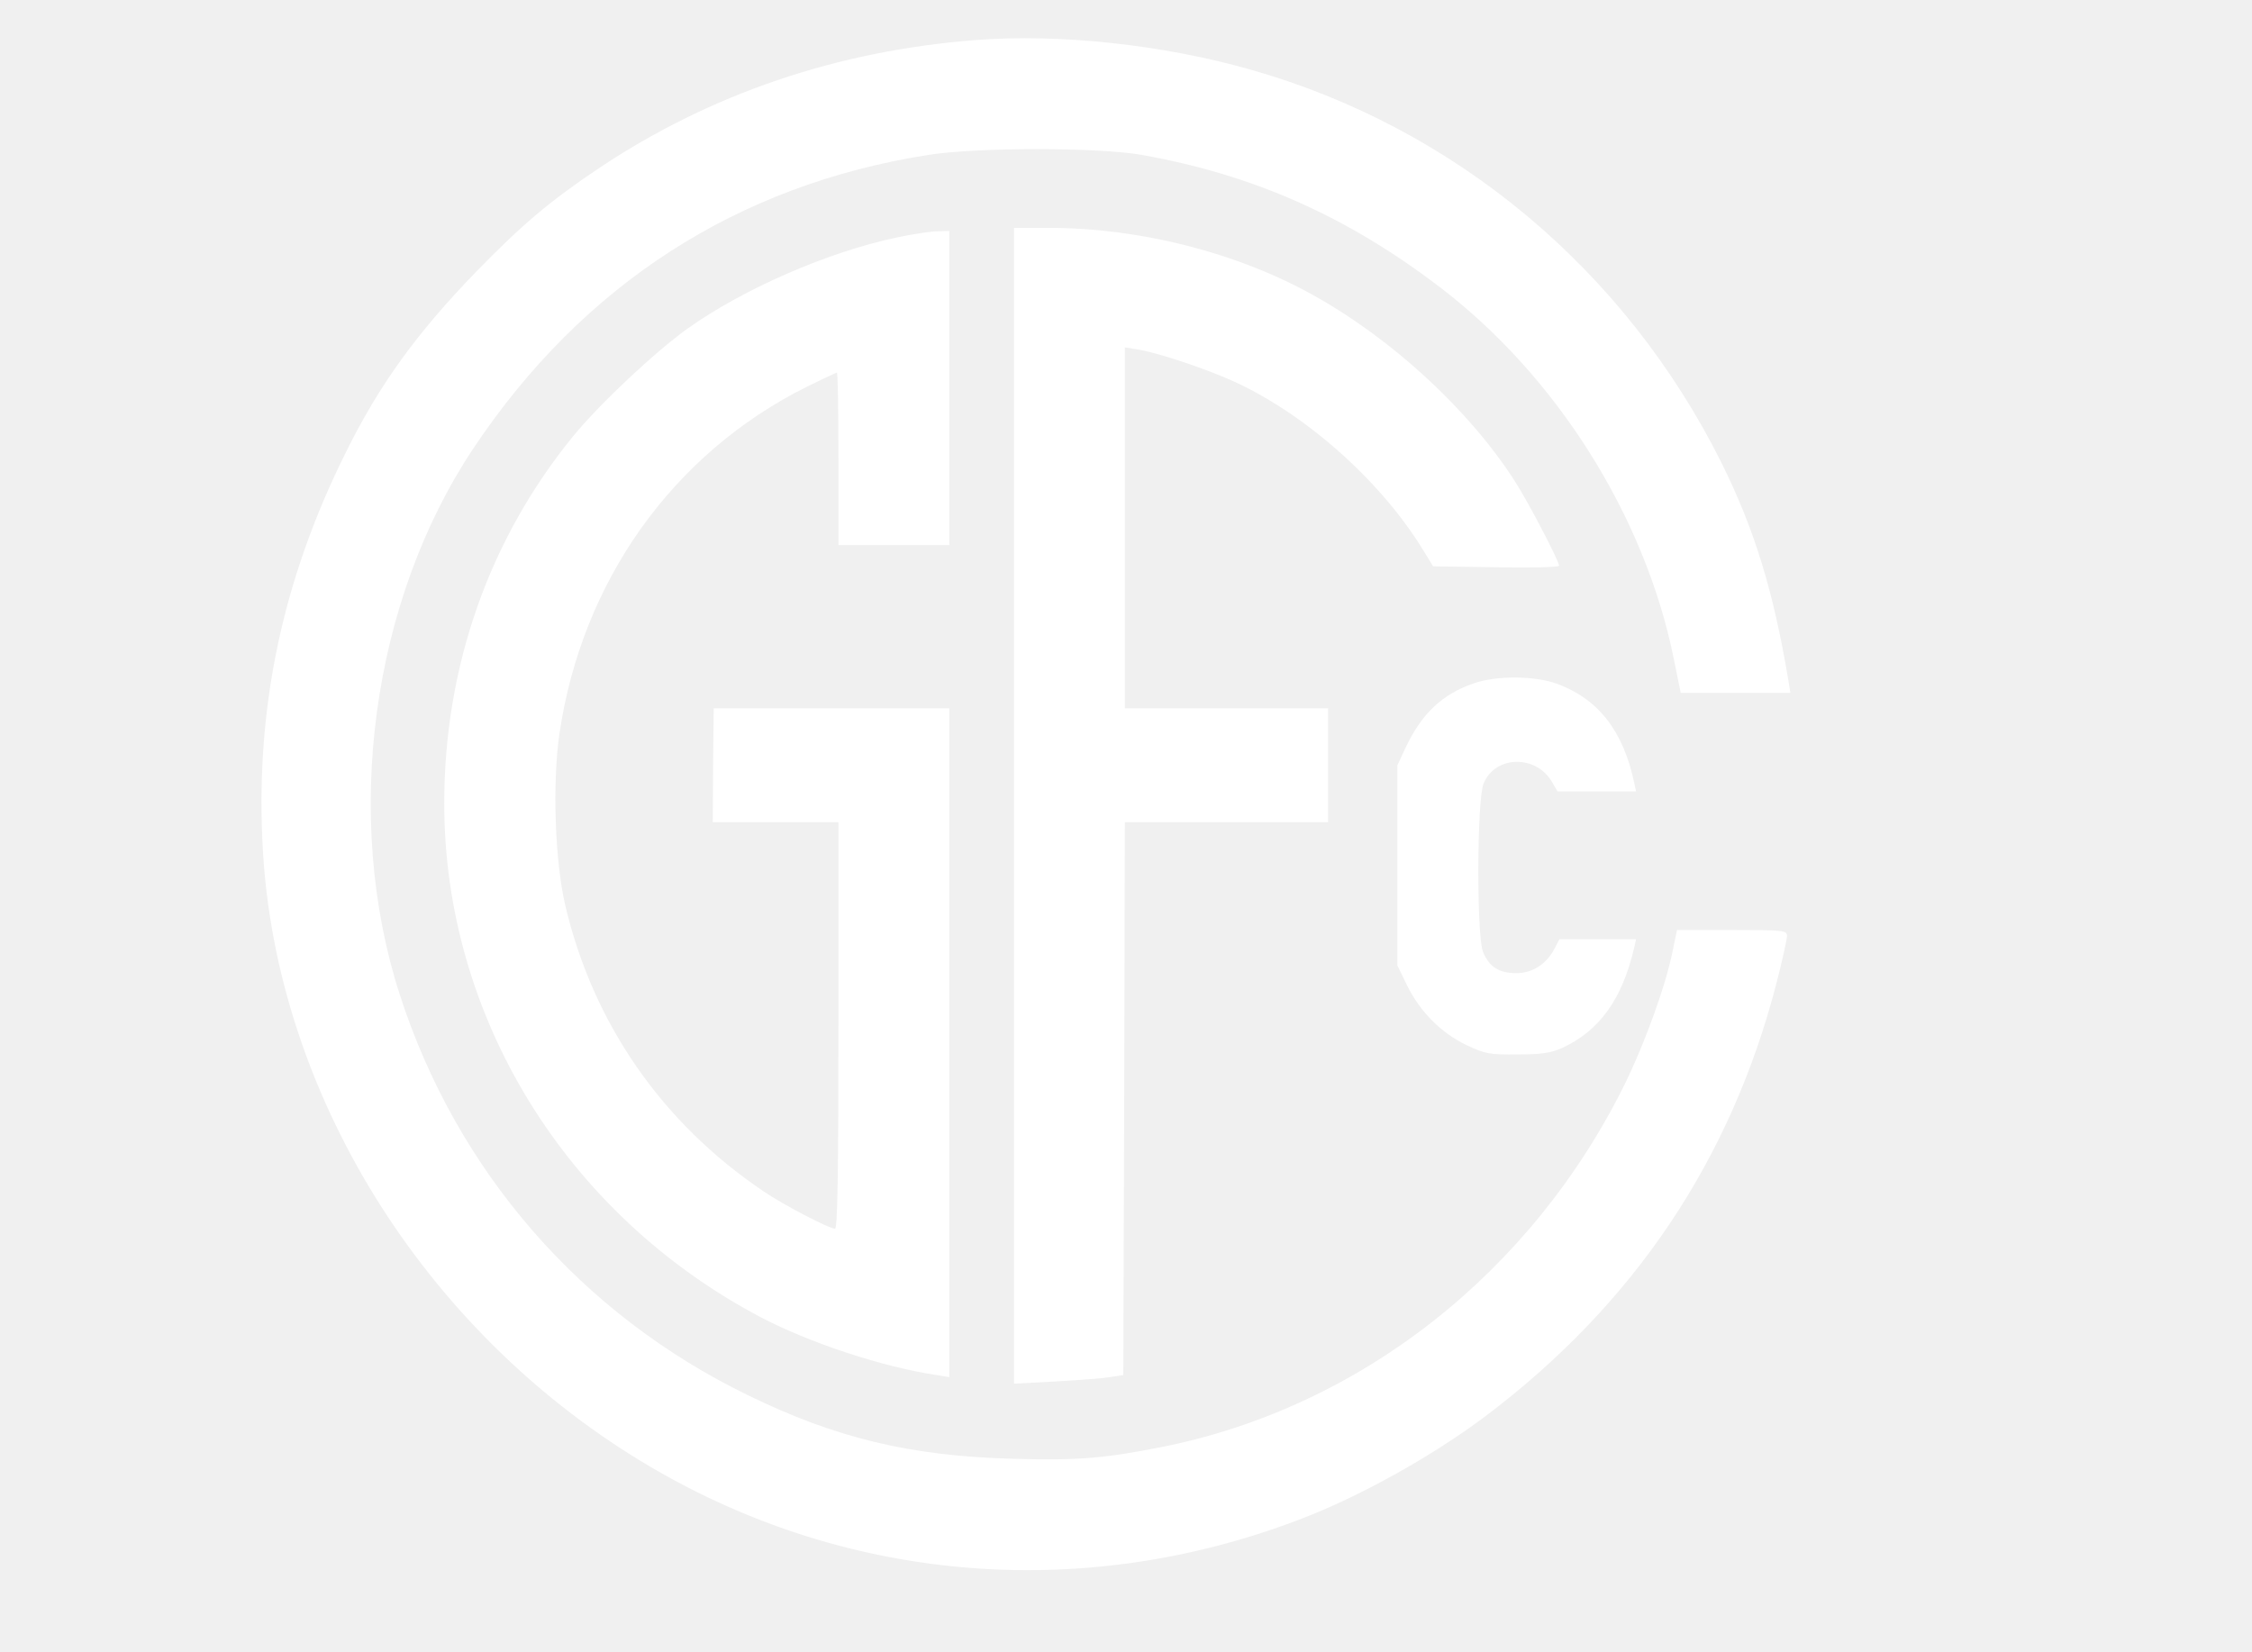
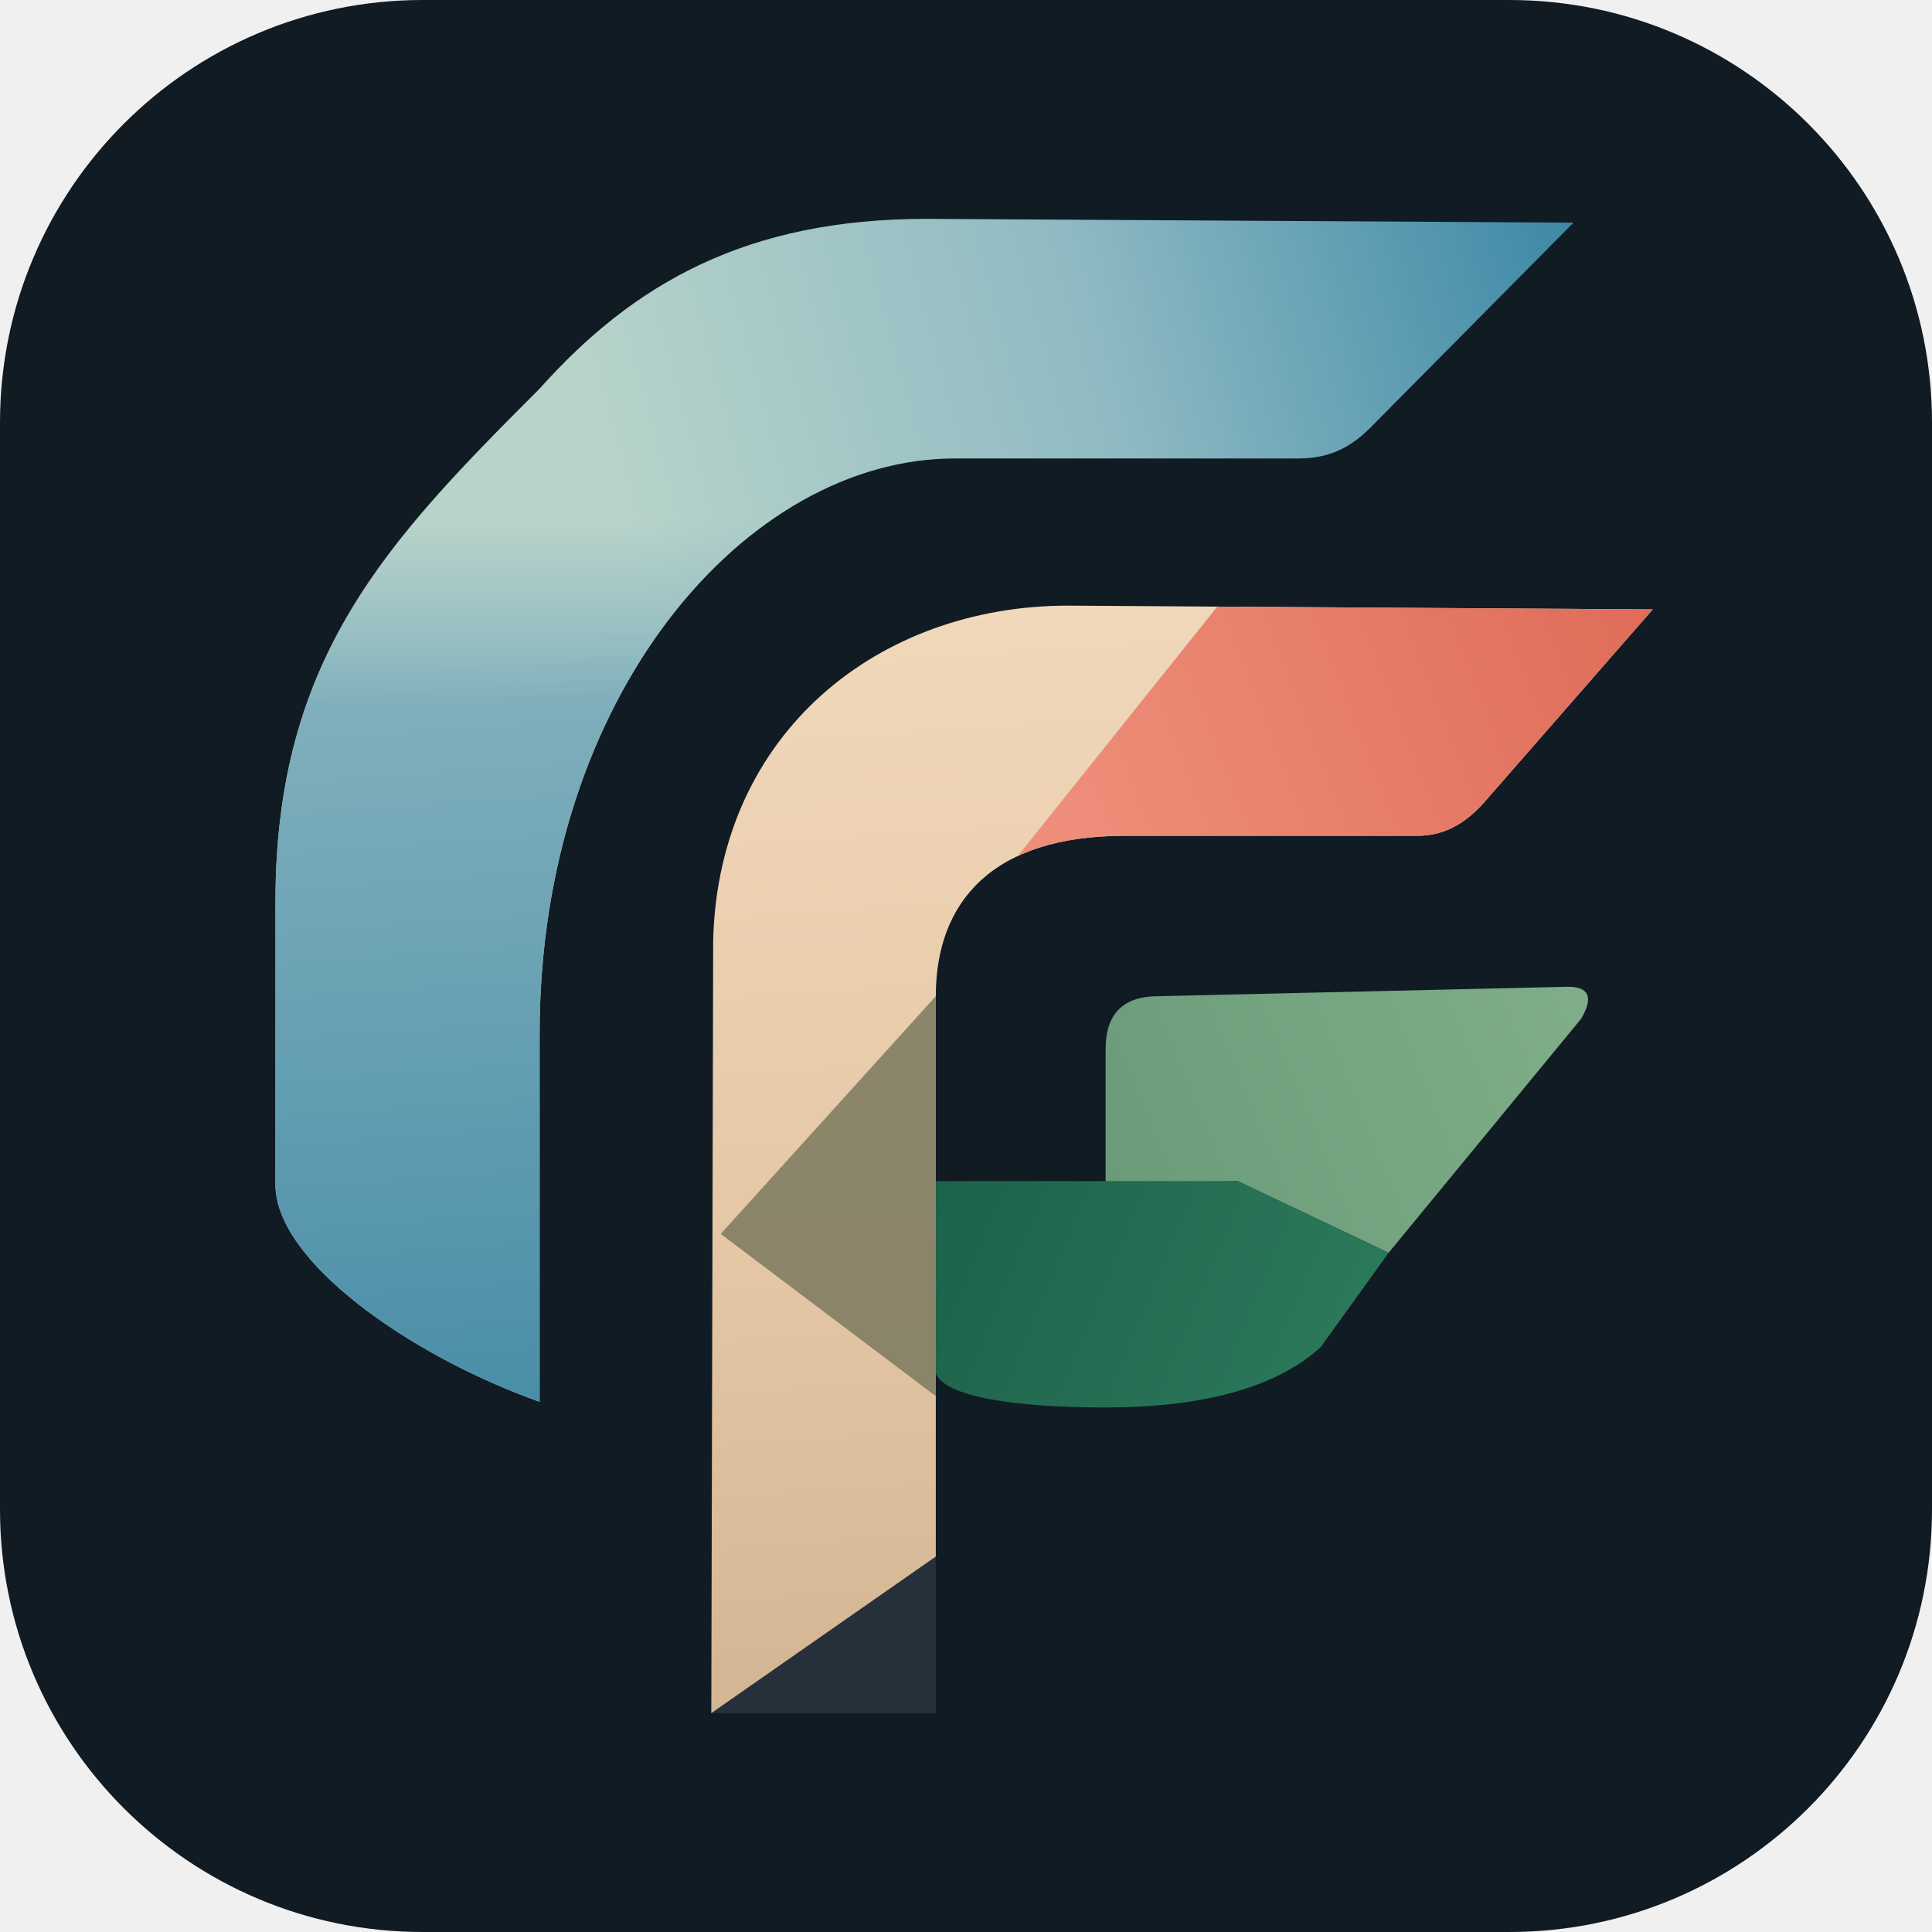
- <svg xmlns="http://www.w3.org/2000/svg" viewBox="0 0 1300 953.333" height="953.333" width="1300" xml:space="preserve" id="svg2" version="1.1">
-   <defs id="defs6" />
-   <g transform="matrix(1.333333,0,0,-1.333333,0,953.3333)" id="g10">
-     <g transform="matrix(1,0,0,-1,113.2084,714.9085)" id="g16">
-       <path id="path18" style="fill:#fff;fill-opacity:1;fill-rule:nonzero;stroke:none" d="m 309.258,17.242 c -60,4.667 -114.667,23.2 -162.933,55.333 -21.333,14.267 -33.467,24.533 -53.2,44.8 -25.867,26.667 -42,48.933 -56.4,78 -27.867,55.733 -39.6,112 -36.133,172.533 6,105.067 68.933,206.933 163.333,264.4 86.4,52.667 190,61.867 285.2,25.6 26.4,-10 57.867,-27.6 80.933,-44.933 64.267,-48.533 106.133,-110.933 125.867,-187.467 2.533,-9.733 4.533,-18.933 4.533,-20.267 0,-2.533 -1.067,-2.667 -23.867,-2.667 h -23.733 l -1.733,8.267 c -2.8,14.8 -11.867,39.867 -20.533,57.733 -40.4,82.267 -114.933,140.8 -200.933,157.867 -24.933,4.933 -36.533,5.867 -64.533,5.067 -44.133,-1.2 -76.533,-8.933 -114.667,-27.6 C 138.325,568.842 84.592,506.975 59.925,430.709 34.992,353.775 47.658,259.908 91.925,193.775 139.258,122.975 206.192,79.909 288.725,66.975 c 21.2,-3.333 73.467,-3.333 92.4,0 48,8.533 88.533,26.4 128.8,57.067 50.667,38.533 88.933,99.2 101.467,160.8 l 3.067,15.067 h 23.733 23.733 l -0.8,-5.067 C 654.592,255.775 646.458,229.242 632.058,200.175 590.192,116.442 516.592,55.109 428.192,30.042 c -38,-10.8 -82.533,-15.6 -118.933,-12.8 z" />
+ <svg xmlns="http://www.w3.org/2000/svg" viewBox="0 0 512 512" role="img" aria-label="GFC">
+   <defs>
+     <linearGradient id="tt" gradientUnits="userSpaceOnUse" x1="230" y1="230" x2="740" y2="90">
+       <stop offset="0" stop-color="#B7D3CA" />
+       <stop offset="0.5" stop-color="#8FBAC3" />
+       <stop offset="1" stop-color="#3C88A6" />
+     </linearGradient>
+     <linearGradient id="tl" gradientUnits="userSpaceOnUse" x1="120" y1="300" x2="150" y2="715">
+       <stop offset="0" stop-color="#86B3BE" />
+       <stop offset="1" stop-color="#4A8EA8" />
+     </linearGradient>
+     <linearGradient id="tf" gradientUnits="userSpaceOnUse" x1="0" y1="250" x2="0" y2="345">
+       <stop offset="0" stop-color="#fff" stop-opacity="0" />
+       <stop offset="1" stop-color="#fff" />
+     </linearGradient>
+     <mask id="tm" maskUnits="userSpaceOnUse" x="0" y="0" width="880" height="920">
+       <rect x="0" y="250" width="880" height="670" fill="url(#tf)" />
+     </mask>
+     <linearGradient id="cr" gradientUnits="userSpaceOnUse" x1="300" y1="300" x2="340" y2="880">
+       <stop offset="0" stop-color="#F1D8BB" />
+       <stop offset="0.6" stop-color="#E4C6A4" />
+       <stop offset="1" stop-color="#D2B592" />
+     </linearGradient>
+     <linearGradient id="co" gradientUnits="userSpaceOnUse" x1="470" y1="415" x2="780" y2="295">
+       <stop offset="0" stop-color="#EE8E7A" />
+       <stop offset="1" stop-color="#DF6C59" />
+     </linearGradient>
+     <linearGradient id="gl" gradientUnits="userSpaceOnUse" x1="490" y1="600" x2="745" y2="495">
+       <stop offset="0" stop-color="#6A9B79" />
+       <stop offset="1" stop-color="#7FAE88" />
+     </linearGradient>
+     <linearGradient id="gd" gradientUnits="userSpaceOnUse" x1="400" y1="600" x2="640" y2="700">
+       <stop offset="0" stop-color="#1D624A" />
+       <stop offset="1" stop-color="#2D7B5D" />
+     </linearGradient>
+     <clipPath id="cc">
+       <polygon points="568,270 900,270 900,430 440,430" />
+     </clipPath>
+     <path id="t" d="M738 90 L395 88 C300 88 240 122 190 178 C110 258 50 320 50 450 L50 600 C50 640 120 690 190 715 L190 520 C190 340 300 215 410 215 L592 215 C606 215 618 211 630 199 Z" />
+     <path id="c" d="M780 295 L470 293 C370 293 285 360 282 470 L281 880 L400 797 L400 500 C400 450 430 415 500 415 L655 415 C668 415 679 410 690 398 Z" />
+   </defs>
+   <rect width="512" height="512" rx="112" fill="#101B24" />
+   <g transform="translate(48 14) scale(0.5)">
+     <use href="#t" fill="url(#tt)" />
+     <g mask="url(#tm)">
+       <use href="#t" fill="url(#tl)" />
    </g>
-     <g transform="matrix(1,0,0,-1,439,616.3333)" id="g20">
-       <path id="path22" style="fill:#fff;fill-opacity:1;fill-rule:nonzero;stroke:none" d="M 0,250.267 V 500.4 l 17.733,-0.933 c 9.6,-0.533 20.267,-1.333 23.6,-1.867 l 6,-0.933 0.4,-119.733 0.267,-119.6 H 92 136 V 232.667 208 H 92 48 V 129.867 51.733 l 5.733,0.933 c 8.933,1.467 30,8.533 42.133,14.133 31.067,14.4 63.2,43.067 81.333,72.8 l 4.267,6.933 27.333,0.4 c 14.933,0.267 27.2,0 27.2,-0.667 0,-2 -13.467,-27.867 -19.2,-36.667 C 197.067,78.8 163.467,47.867 129.2,28.933 96.4,10.667 54.267,-6.1e-5 15.2,-6.1e-5 H 0 Z" />
+     <path d="M281 880 L400 880 L400 797 Z" fill="#26303A" />
+     <use href="#c" fill="url(#cr)" />
+     <g clip-path="url(#cc)">
+       <use href="#c" fill="url(#co)" />
    </g>
-     <g transform="matrix(1,0,0,-1,192.3332,615)" id="g24">
-       <path id="path26" style="fill:#fff;fill-opacity:1;fill-rule:nonzero;stroke:none" d="M 196,2.8 C 166.267,9.067 129.733,24.933 105.333,42.267 91.067,52.533 67.333,74.8 55.867,88.8 19.467,133.333 0,188.667 0,247.867 c 0,92.267 52.533,177.733 136.667,222.267 20.933,11.067 53.067,21.733 76.4,25.2 l 5.6,0.933 V 351.467 206.667 h -51.067 -50.933 l -0.267,24.667 -0.133,24.667 h 27.2 27.2 v 88 c 0,64.267 -0.4,88 -1.467,88 -2.533,0 -22.533,-10.4 -31.067,-16.267 C 94.267,386.133 64.4,343.067 52.4,292 47.867,272.533 46.8,238.933 49.867,217.733 59.6,151.6 98.933,96.4 156.933,67.467 c 6.8,-3.333 12.667,-6.133 13.067,-6.133 0.4,0 0.667,16.8 0.667,37.333 v 37.333 h 24 24 v -68 -68 l -4.933,0.133 c -2.8,0 -10.8,1.2 -17.733,2.667 z" />
-     </g>
-     <g transform="matrix(1,0,0,-1,605,422.7121)" id="g28">
-       <path id="path30" style="fill:#fff;fill-opacity:1;fill-rule:nonzero;stroke:none" d="M 33.067,3.579 C 19.467,8.245 10.533,16.645 3.6,31.312 L 0,39.045 v 43.333 43.333 l 4.267,8.8 c 5.6,11.333 14.8,20.533 25.733,25.733 8,3.733 9.733,4.133 22,4 10.533,0 14.533,-0.667 19.333,-2.8 16.133,-7.467 26,-21.067 31.2,-43.467 l 0.8,-3.6 H 86.667 70.133 l -2,3.867 c -3.6,6.933 -9.6,10.8 -16.667,10.8 -7.467,0 -11.733,-2.667 -14.4,-9.2 -2.8,-6.667 -2.667,-66.133 0.267,-72.933 5.067,-12.267 22.933,-12.533 29.733,-0.4 l 2.267,3.867 h 17.067 16.933 l -0.8,-3.733 C 97.733,24.112 87.067,10.512 69.333,3.845 59.733,0.245 42.933,0.112 33.067,3.579 Z" />
-     </g>
+     <path d="M490 600 L490 528 Q490 500 518 500 L735 495 Q752 495 742 512 L640 636 L560 598 Z" fill="url(#gl)" />
+     <path d="M400 598 L490 598 L560 598 L640 636 L604 686 C580 708 540 718 490 718 C440 718 405 712 400 700 Z" fill="url(#gd)" />
+     <path d="M286 626 L400 500 L400 712 Z" fill="#7F7B62" opacity="0.88" />
  </g>
</svg>
